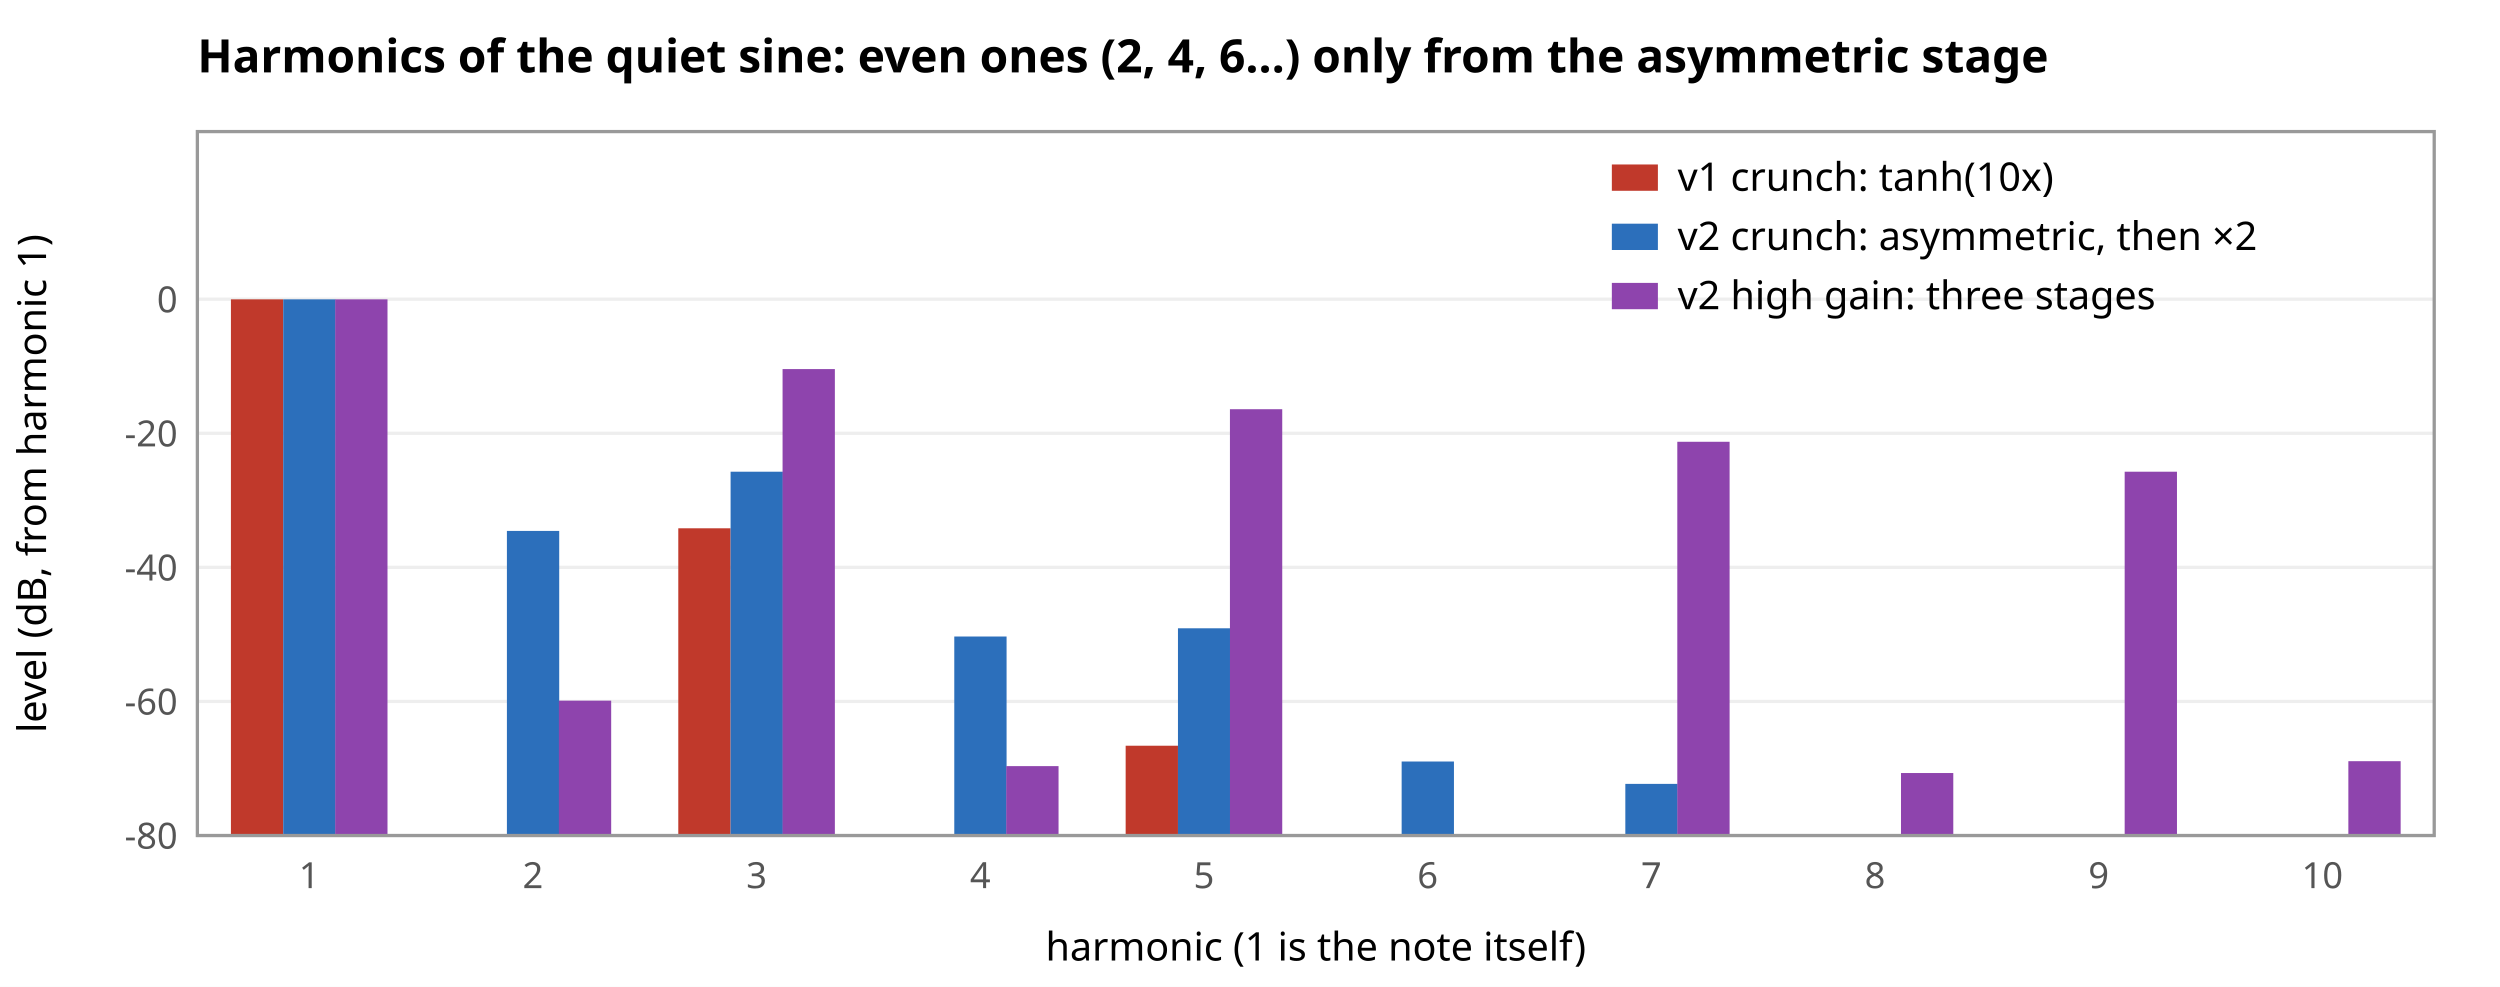
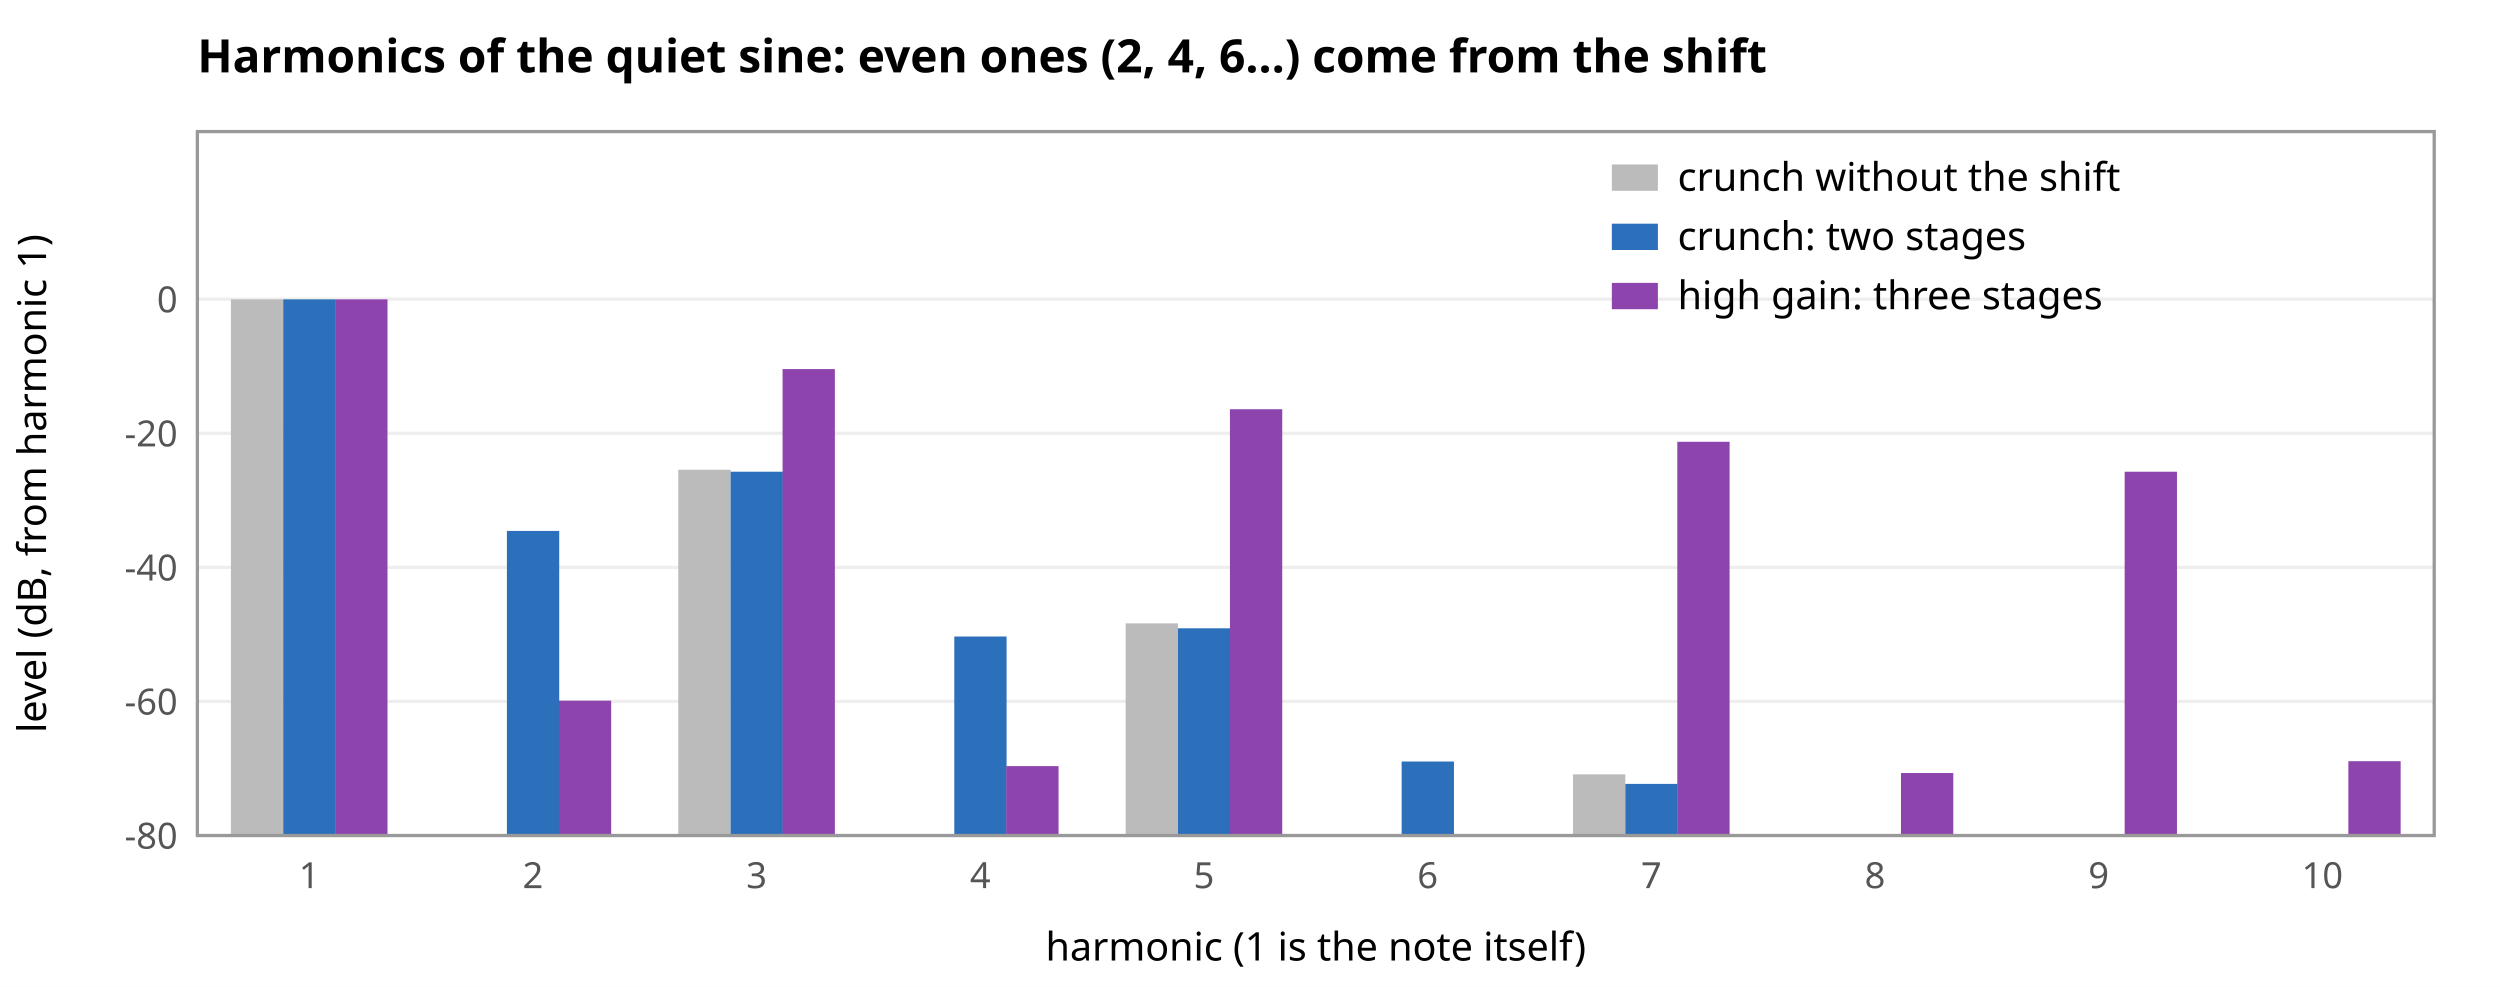
<svg xmlns="http://www.w3.org/2000/svg" width="760" height="300" viewBox="0 0 760 300" font-family="sans-serif">
  <rect width="100%" height="100%" fill="white" />
-   <text x="60" y="22" font-size="14" font-weight="bold">Harmonics of the quiet sine: even ones (2, 4, 6…) only from the asymmetric stage</text>
+   <text x="60" y="22" font-size="14" font-weight="bold">Harmonics of the quiet sine: even ones (2, 4, 6…) come from the shift</text>
  <line x1="60" x2="740" y1="90.952" y2="90.952" stroke="#eee" />
  <text x="54" y="94.952" font-size="11" text-anchor="end" fill="#555">0</text>
  <line x1="60" x2="740" y1="131.714" y2="131.714" stroke="#eee" />
  <text x="54" y="135.714" font-size="11" text-anchor="end" fill="#555">-20</text>
  <line x1="60" x2="740" y1="172.476" y2="172.476" stroke="#eee" />
  <text x="54" y="176.476" font-size="11" text-anchor="end" fill="#555">-40</text>
  <line x1="60" x2="740" y1="213.238" y2="213.238" stroke="#eee" />
  <text x="54" y="217.238" font-size="11" text-anchor="end" fill="#555">-60</text>
  <line x1="60" x2="740" y1="254" y2="254" stroke="#eee" />
  <text x="54" y="258" font-size="11" text-anchor="end" fill="#555">-80</text>
-   <rect x="70.2" y="91.0" width="15.9" height="163.0" fill="#c0392b" />
+   <rect x="70.2" y="91.0" width="15.9" height="163.0" fill="#bbb" />
  <rect x="86.1" y="91.0" width="15.9" height="163.0" fill="#2c6fbb" />
  <rect x="101.9" y="91.0" width="15.9" height="163.0" fill="#8e44ad" />
  <text x="94" y="270" font-size="11" text-anchor="middle" fill="#555">1</text>
-   <rect x="138.2" y="254.0" width="15.9" height="0.0" fill="#c0392b" />
+   <rect x="138.2" y="254.0" width="15.9" height="0.0" fill="#bbb" />
  <rect x="154.1" y="161.4" width="15.9" height="92.6" fill="#2c6fbb" />
  <rect x="169.9" y="213.0" width="15.9" height="41.0" fill="#8e44ad" />
  <text x="162" y="270" font-size="11" text-anchor="middle" fill="#555">2</text>
-   <rect x="206.2" y="160.6" width="15.9" height="93.4" fill="#c0392b" />
+   <rect x="206.2" y="142.8" width="15.9" height="111.2" fill="#bbb" />
  <rect x="222.1" y="143.4" width="15.9" height="110.6" fill="#2c6fbb" />
  <rect x="237.9" y="112.2" width="15.9" height="141.8" fill="#8e44ad" />
  <text x="230" y="270" font-size="11" text-anchor="middle" fill="#555">3</text>
-   <rect x="274.2" y="254.0" width="15.9" height="0.0" fill="#c0392b" />
+   <rect x="274.2" y="254.0" width="15.9" height="0.0" fill="#bbb" />
  <rect x="290.1" y="193.5" width="15.9" height="60.5" fill="#2c6fbb" />
  <rect x="305.9" y="232.9" width="15.9" height="21.1" fill="#8e44ad" />
  <text x="298" y="270" font-size="11" text-anchor="middle" fill="#555">4</text>
-   <rect x="342.2" y="226.7" width="15.9" height="27.3" fill="#c0392b" />
+   <rect x="342.2" y="189.5" width="15.9" height="64.5" fill="#bbb" />
  <rect x="358.1" y="191.0" width="15.9" height="63.0" fill="#2c6fbb" />
  <rect x="373.9" y="124.4" width="15.9" height="129.6" fill="#8e44ad" />
  <text x="366" y="270" font-size="11" text-anchor="middle" fill="#555">5</text>
-   <rect x="410.2" y="254.0" width="15.9" height="0.0" fill="#c0392b" />
+   <rect x="410.2" y="254.0" width="15.9" height="0.0" fill="#bbb" />
  <rect x="426.1" y="231.5" width="15.9" height="22.5" fill="#2c6fbb" />
  <rect x="441.9" y="254.0" width="15.9" height="0.0" fill="#8e44ad" />
  <text x="434" y="270" font-size="11" text-anchor="middle" fill="#555">6</text>
-   <rect x="478.2" y="254.0" width="15.9" height="0.0" fill="#c0392b" />
+   <rect x="478.2" y="235.4" width="15.9" height="18.6" fill="#bbb" />
  <rect x="494.1" y="238.3" width="15.9" height="15.7" fill="#2c6fbb" />
  <rect x="509.9" y="134.3" width="15.9" height="119.7" fill="#8e44ad" />
  <text x="502" y="270" font-size="11" text-anchor="middle" fill="#555">7</text>
-   <rect x="546.2" y="254.0" width="15.9" height="0.0" fill="#c0392b" />
+   <rect x="546.2" y="254.0" width="15.9" height="0.0" fill="#bbb" />
  <rect x="562.1" y="254.0" width="15.9" height="0.0" fill="#2c6fbb" />
  <rect x="577.9" y="235.0" width="15.9" height="19.0" fill="#8e44ad" />
  <text x="570" y="270" font-size="11" text-anchor="middle" fill="#555">8</text>
-   <rect x="614.2" y="254.0" width="15.9" height="0.0" fill="#c0392b" />
+   <rect x="614.2" y="254.0" width="15.9" height="0.0" fill="#bbb" />
  <rect x="630.1" y="254.0" width="15.9" height="0.0" fill="#2c6fbb" />
  <rect x="645.9" y="143.4" width="15.9" height="110.6" fill="#8e44ad" />
  <text x="638" y="270" font-size="11" text-anchor="middle" fill="#555">9</text>
-   <rect x="682.2" y="254.0" width="15.9" height="0.0" fill="#c0392b" />
+   <rect x="682.2" y="254.0" width="15.9" height="0.0" fill="#bbb" />
  <rect x="698.1" y="254.0" width="15.9" height="0.0" fill="#2c6fbb" />
  <rect x="713.9" y="231.4" width="15.9" height="22.6" fill="#8e44ad" />
  <text x="706" y="270" font-size="11" text-anchor="middle" fill="#555">10</text>
  <rect x="60" y="40" width="680" height="214" fill="none" stroke="#999" />
  <text x="400" y="292" font-size="12" text-anchor="middle">harmonic (1 is the note itself)</text>
  <text x="14" y="147" font-size="12" text-anchor="middle" transform="rotate(-90 14 147)">level (dB, from harmonic 1)</text>
-   <rect x="490" y="50" width="14" height="8" fill="#c0392b" />
-   <text x="510" y="58" font-size="12">v1 crunch: tanh(10x)</text>
+   <rect x="490" y="50" width="14" height="8" fill="#bbb" />
+   <text x="510" y="58" font-size="12">crunch without the shift</text>
  <rect x="490" y="68" width="14" height="8" fill="#2c6fbb" />
-   <text x="510" y="76" font-size="12">v2 crunch: asymmetric, then ×2</text>
+   <text x="510" y="76" font-size="12">crunch: two stages</text>
  <rect x="490" y="86" width="14" height="8" fill="#8e44ad" />
-   <text x="510" y="94" font-size="12">v2 high gain: three stages</text>
+   <text x="510" y="94" font-size="12">high gain: three stages</text>
</svg>
